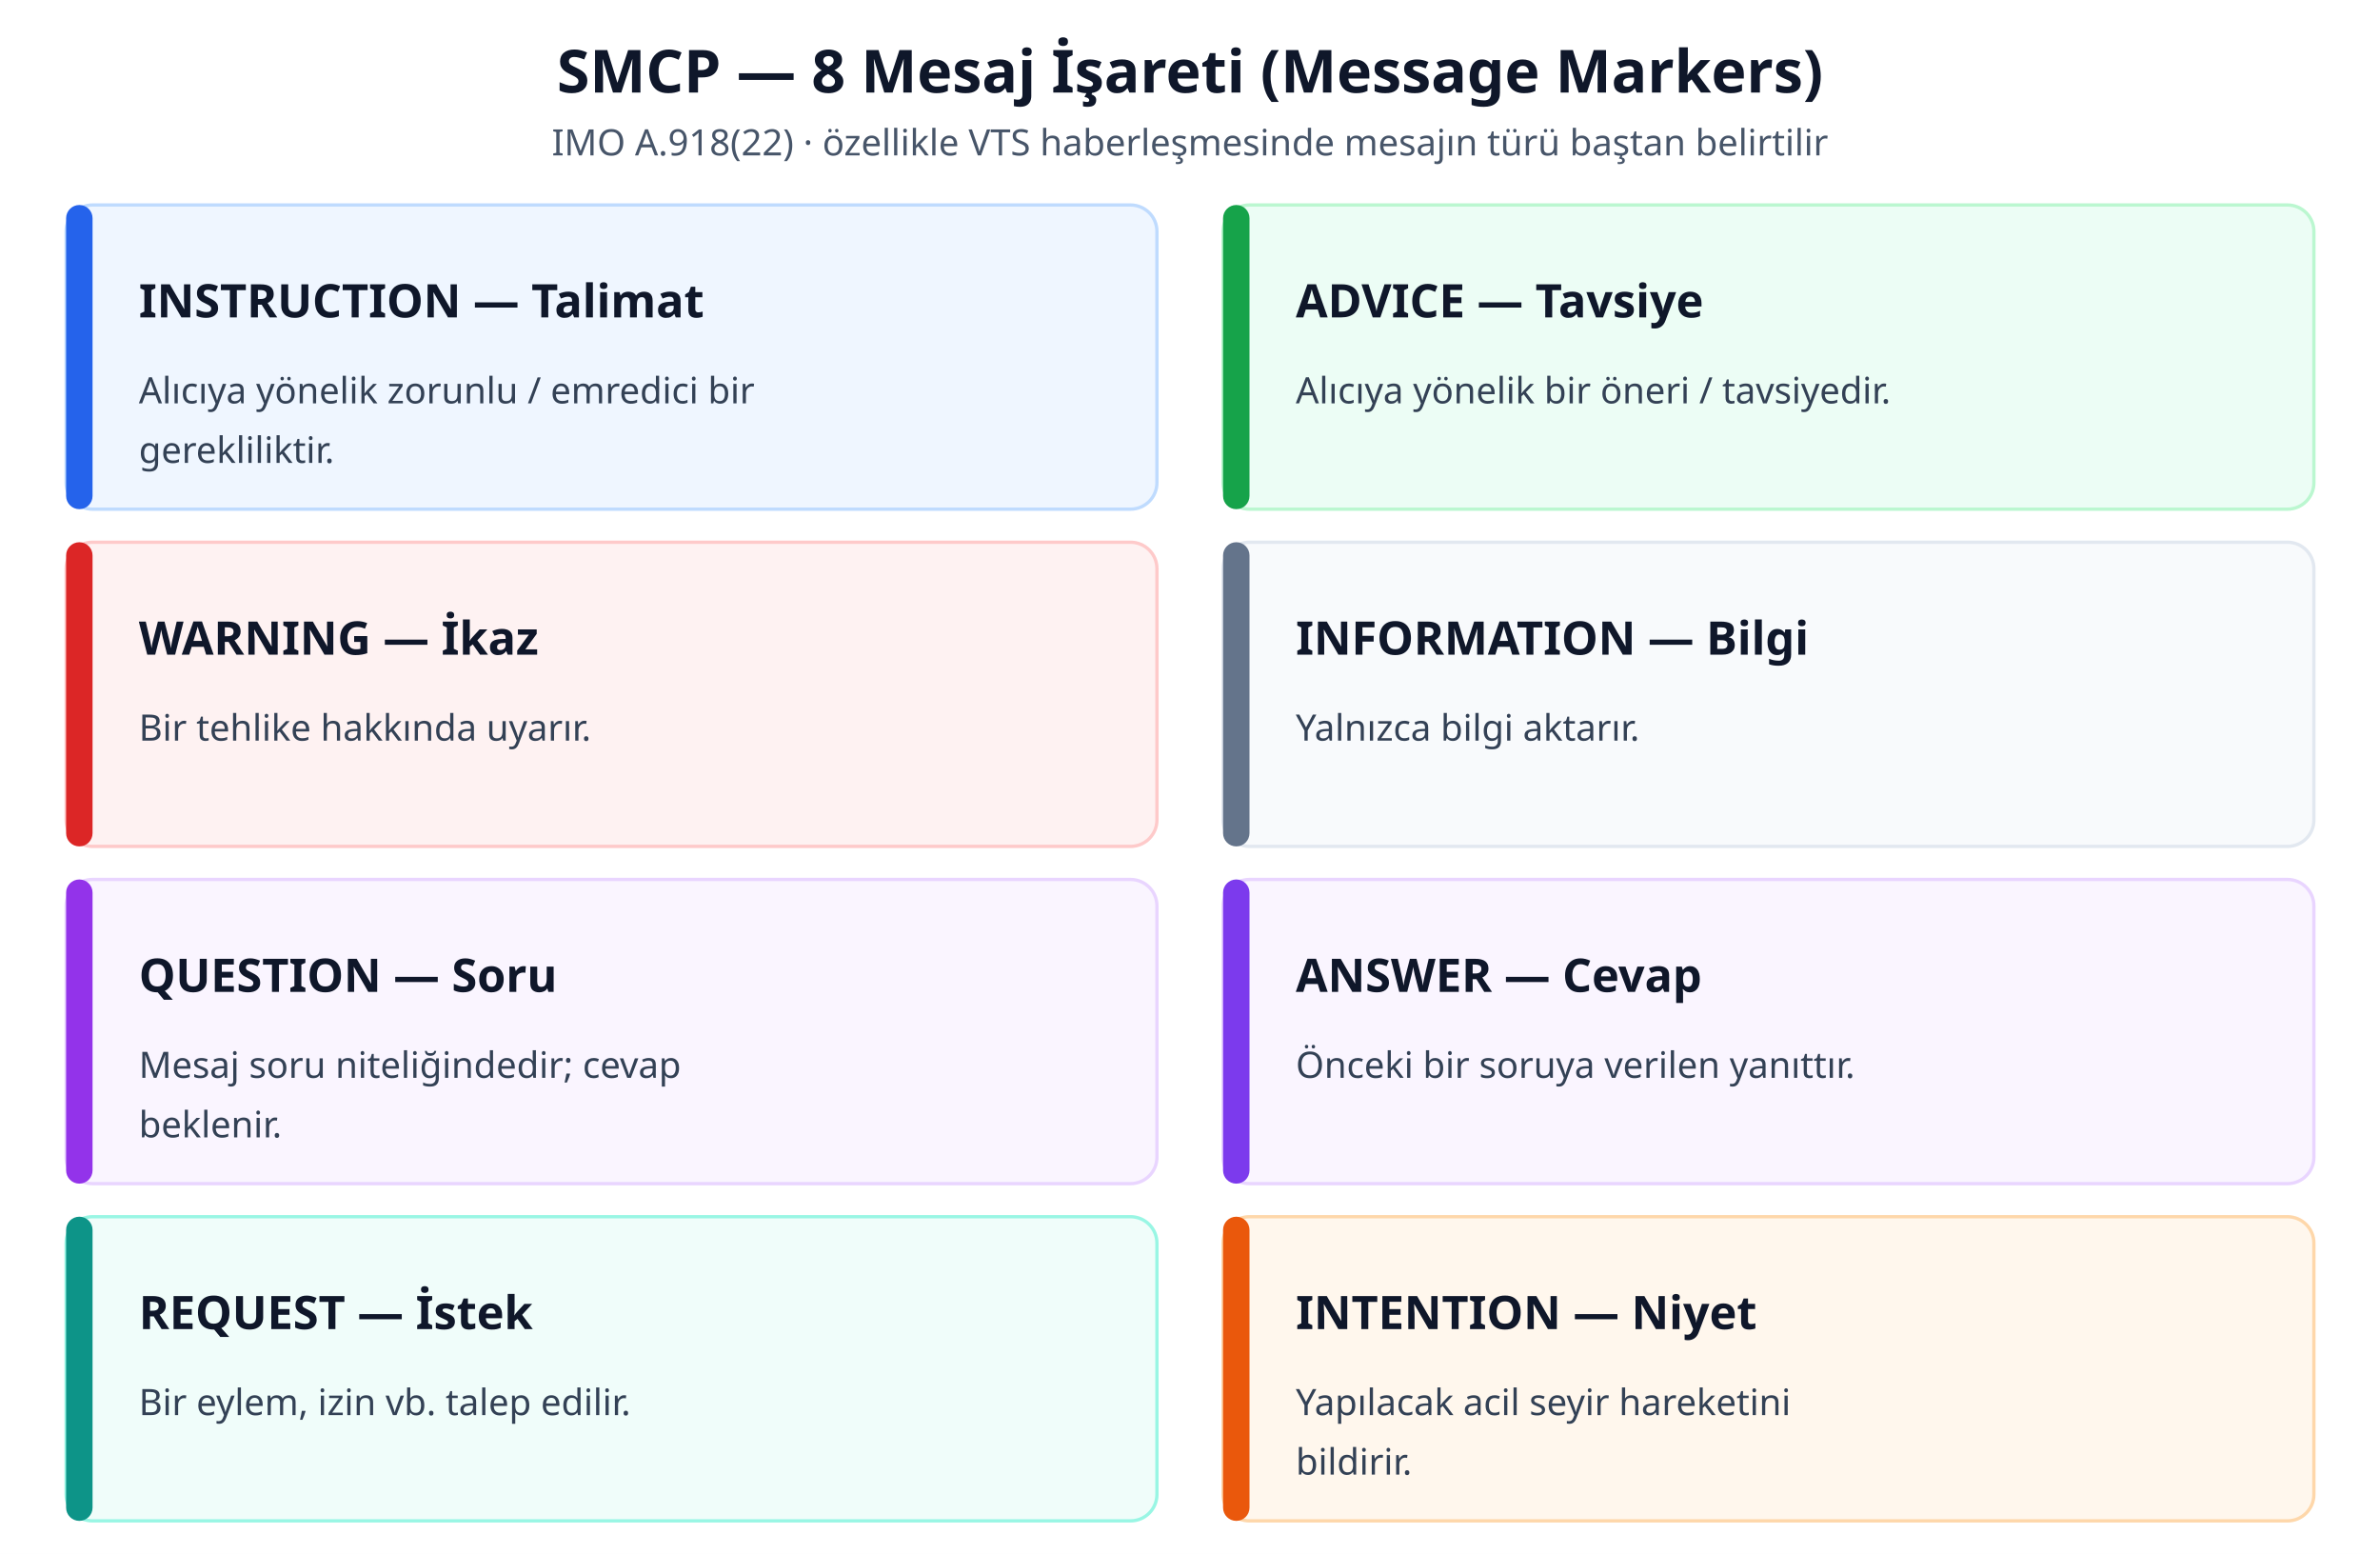
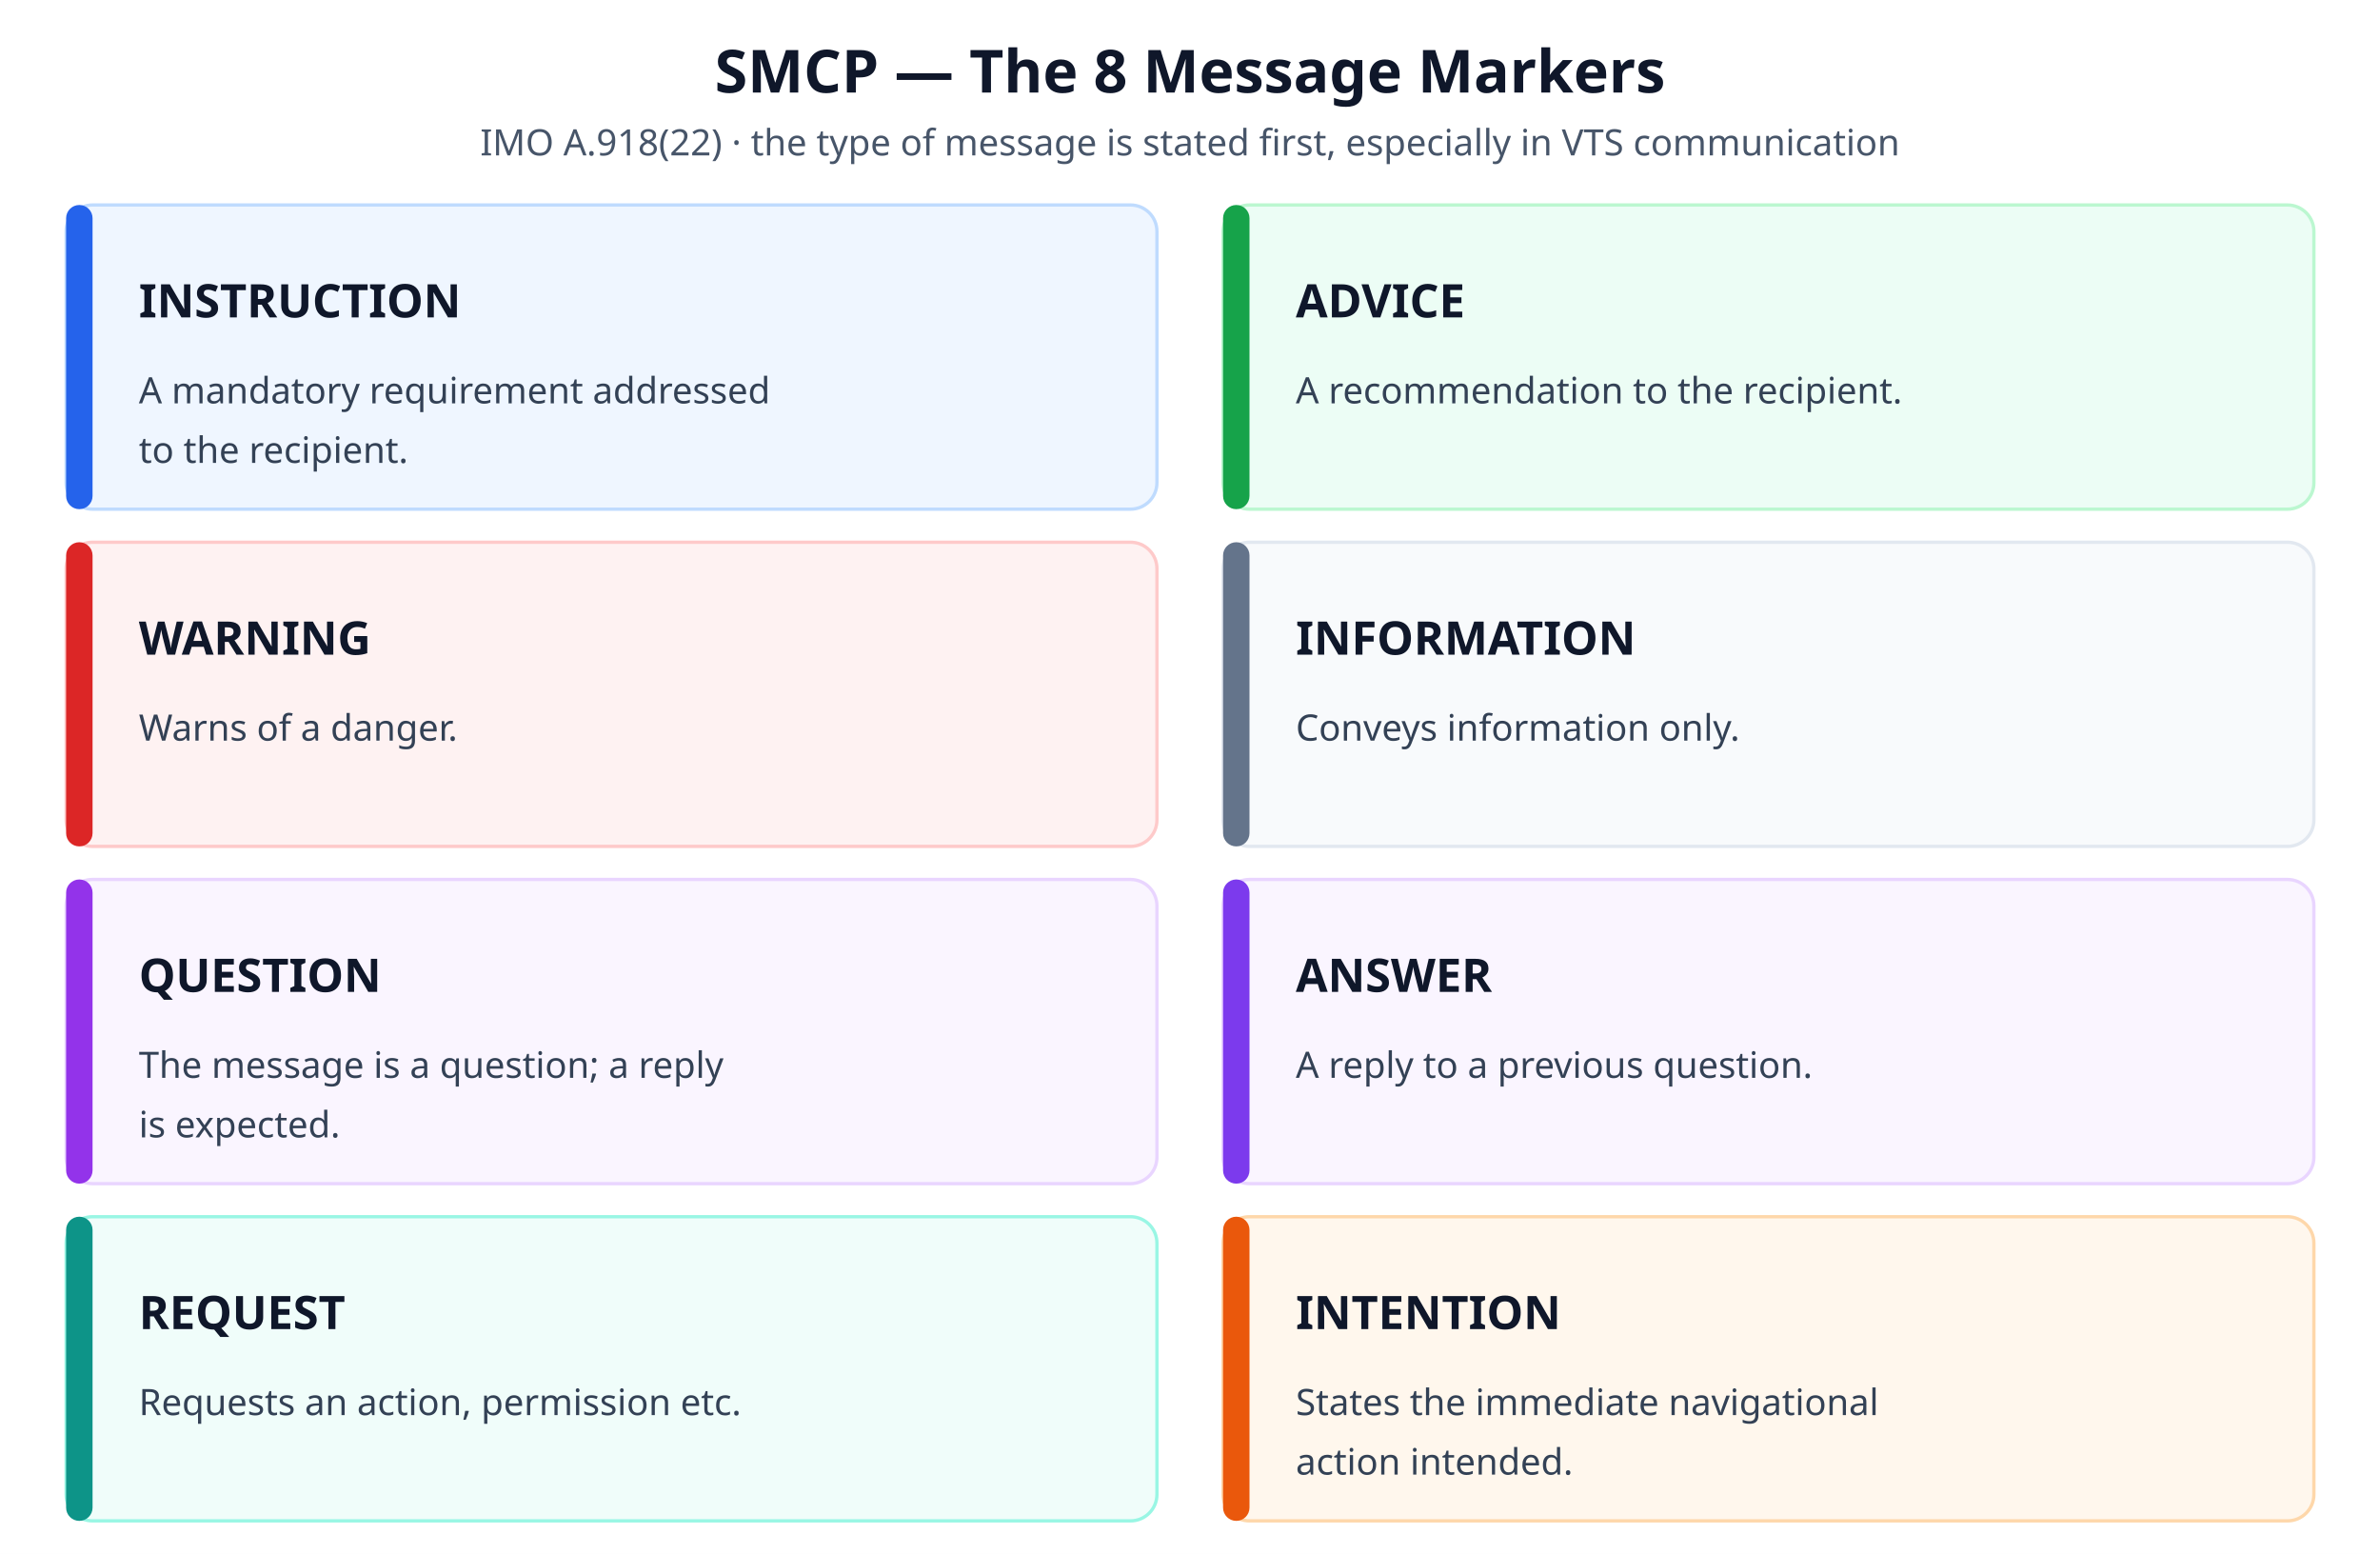
<svg xmlns="http://www.w3.org/2000/svg" viewBox="0 0 720 470">
  <defs>
    <style>
      .ttl{font:18px sans-serif;fill:#0f172a;font-weight:700}
      .mk{font:14px sans-serif;fill:#0f172a;font-weight:700}
      .ds{font:11px sans-serif;fill:#334155}
      .sm{font:11px sans-serif;fill:#475569}
    </style>
  </defs>
  <rect width="720" height="470" fill="#ffffff" />
-   <text x="360" y="28" text-anchor="middle" class="ttl">SMCP — 8 Mesaj İşareti (Message Markers)</text>
-   <text x="360" y="47" text-anchor="middle" class="sm">IMO A.918(22) · özellikle VTS haberleşmesinde mesajın türü baştan belirtilir</text>
+   <text x="360" y="28" text-anchor="middle" class="ttl">SMCP — The 8 Message Markers</text>
+   <text x="360" y="47" text-anchor="middle" class="sm">IMO A.918(22) · the type of message is stated first, especially in VTS communication</text>
  <g transform="translate(20 62)">
    <rect width="330" height="92" rx="8" fill="#eff6ff" stroke="#bfdbfe" />
    <rect width="8" height="92" rx="4" fill="#2563eb" />
-     <text x="22" y="34" class="mk">INSTRUCTION — Talimat</text>
-     <text x="22" y="60" class="ds">Alıcıya yönelik zorunlu / emredici bir</text>
-     <text x="22" y="78" class="ds">gerekliliktir.</text>
+     <text x="22" y="34" class="mk">INSTRUCTION</text>
+     <text x="22" y="60" class="ds">A mandatory requirement addressed</text>
+     <text x="22" y="78" class="ds">to the recipient.</text>
  </g>
  <g transform="translate(370 62)">
    <rect width="330" height="92" rx="8" fill="#ecfdf5" stroke="#bbf7d0" />
    <rect width="8" height="92" rx="4" fill="#16a34a" />
-     <text x="22" y="34" class="mk">ADVICE — Tavsiye</text>
-     <text x="22" y="60" class="ds">Alıcıya yönelik bir öneri / tavsiyedir.</text>
+     <text x="22" y="34" class="mk">ADVICE</text>
+     <text x="22" y="60" class="ds">A recommendation to the recipient.</text>
  </g>
  <g transform="translate(20 164)">
    <rect width="330" height="92" rx="8" fill="#fef2f2" stroke="#fecaca" />
    <rect width="8" height="92" rx="4" fill="#dc2626" />
-     <text x="22" y="34" class="mk">WARNING — İkaz</text>
-     <text x="22" y="60" class="ds">Bir tehlike hakkında uyarır.</text>
+     <text x="22" y="34" class="mk">WARNING</text>
+     <text x="22" y="60" class="ds">Warns of a danger.</text>
  </g>
  <g transform="translate(370 164)">
    <rect width="330" height="92" rx="8" fill="#f8fafc" stroke="#e2e8f0" />
    <rect width="8" height="92" rx="4" fill="#64748b" />
-     <text x="22" y="34" class="mk">INFORMATION — Bilgi</text>
-     <text x="22" y="60" class="ds">Yalnızca bilgi aktarır.</text>
+     <text x="22" y="34" class="mk">INFORMATION</text>
+     <text x="22" y="60" class="ds">Conveys information only.</text>
  </g>
  <g transform="translate(20 266)">
    <rect width="330" height="92" rx="8" fill="#faf5ff" stroke="#e9d5ff" />
    <rect width="8" height="92" rx="4" fill="#9333ea" />
-     <text x="22" y="34" class="mk">QUESTION — Soru</text>
-     <text x="22" y="60" class="ds">Mesaj soru niteliğindedir; cevap</text>
-     <text x="22" y="78" class="ds">beklenir.</text>
+     <text x="22" y="34" class="mk">QUESTION</text>
+     <text x="22" y="60" class="ds">The message is a question; a reply</text>
+     <text x="22" y="78" class="ds">is expected.</text>
  </g>
  <g transform="translate(370 266)">
    <rect width="330" height="92" rx="8" fill="#faf5ff" stroke="#e9d5ff" />
    <rect width="8" height="92" rx="4" fill="#7c3aed" />
-     <text x="22" y="34" class="mk">ANSWER — Cevap</text>
-     <text x="22" y="60" class="ds">Önceki bir soruya verilen yanıttır.</text>
+     <text x="22" y="34" class="mk">ANSWER</text>
+     <text x="22" y="60" class="ds">A reply to a previous question.</text>
  </g>
  <g transform="translate(20 368)">
    <rect width="330" height="92" rx="8" fill="#f0fdfa" stroke="#99f6e4" />
    <rect width="8" height="92" rx="4" fill="#0d9488" />
-     <text x="22" y="34" class="mk">REQUEST — İstek</text>
-     <text x="22" y="60" class="ds">Bir eylem, izin vb. talep edilir.</text>
+     <text x="22" y="34" class="mk">REQUEST</text>
+     <text x="22" y="60" class="ds">Requests an action, permission etc.</text>
  </g>
  <g transform="translate(370 368)">
    <rect width="330" height="92" rx="8" fill="#fff7ed" stroke="#fed7aa" />
    <rect width="8" height="92" rx="4" fill="#ea580c" />
-     <text x="22" y="34" class="mk">INTENTION — Niyet</text>
-     <text x="22" y="60" class="ds">Yapılacak acil seyir hareketini</text>
-     <text x="22" y="78" class="ds">bildirir.</text>
+     <text x="22" y="34" class="mk">INTENTION</text>
+     <text x="22" y="60" class="ds">States the immediate navigational</text>
+     <text x="22" y="78" class="ds">action intended.</text>
  </g>
</svg>
